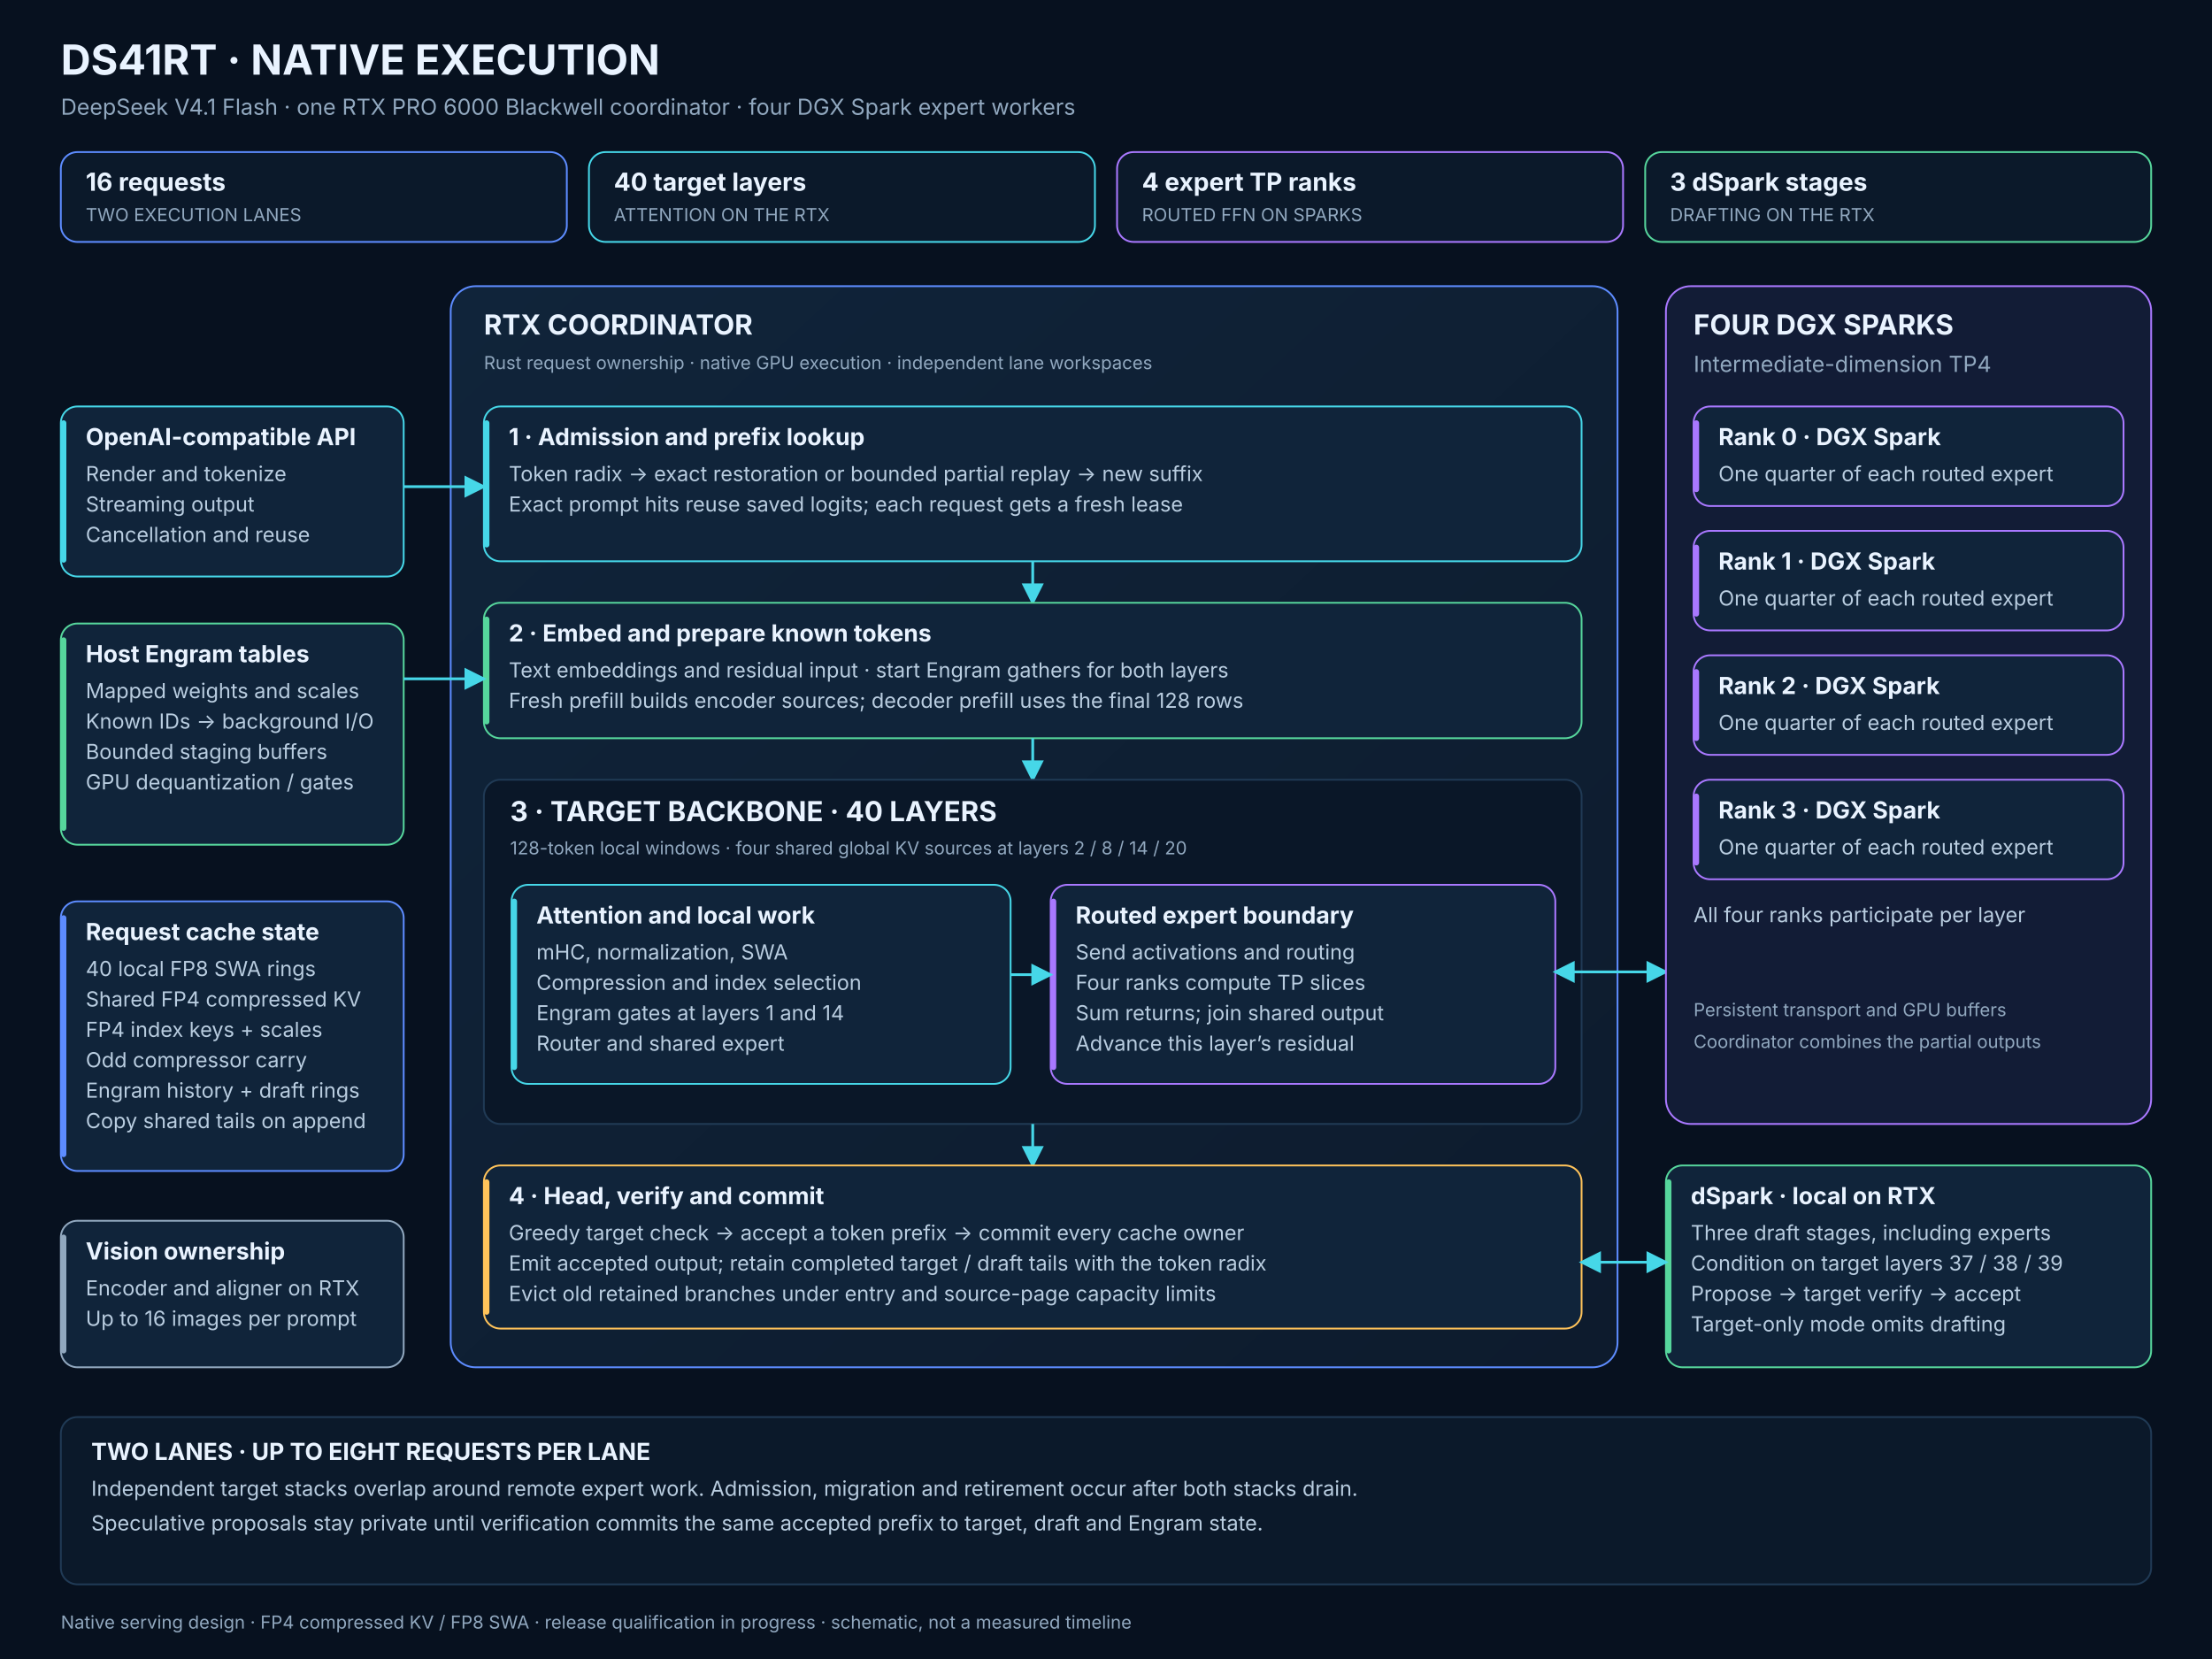
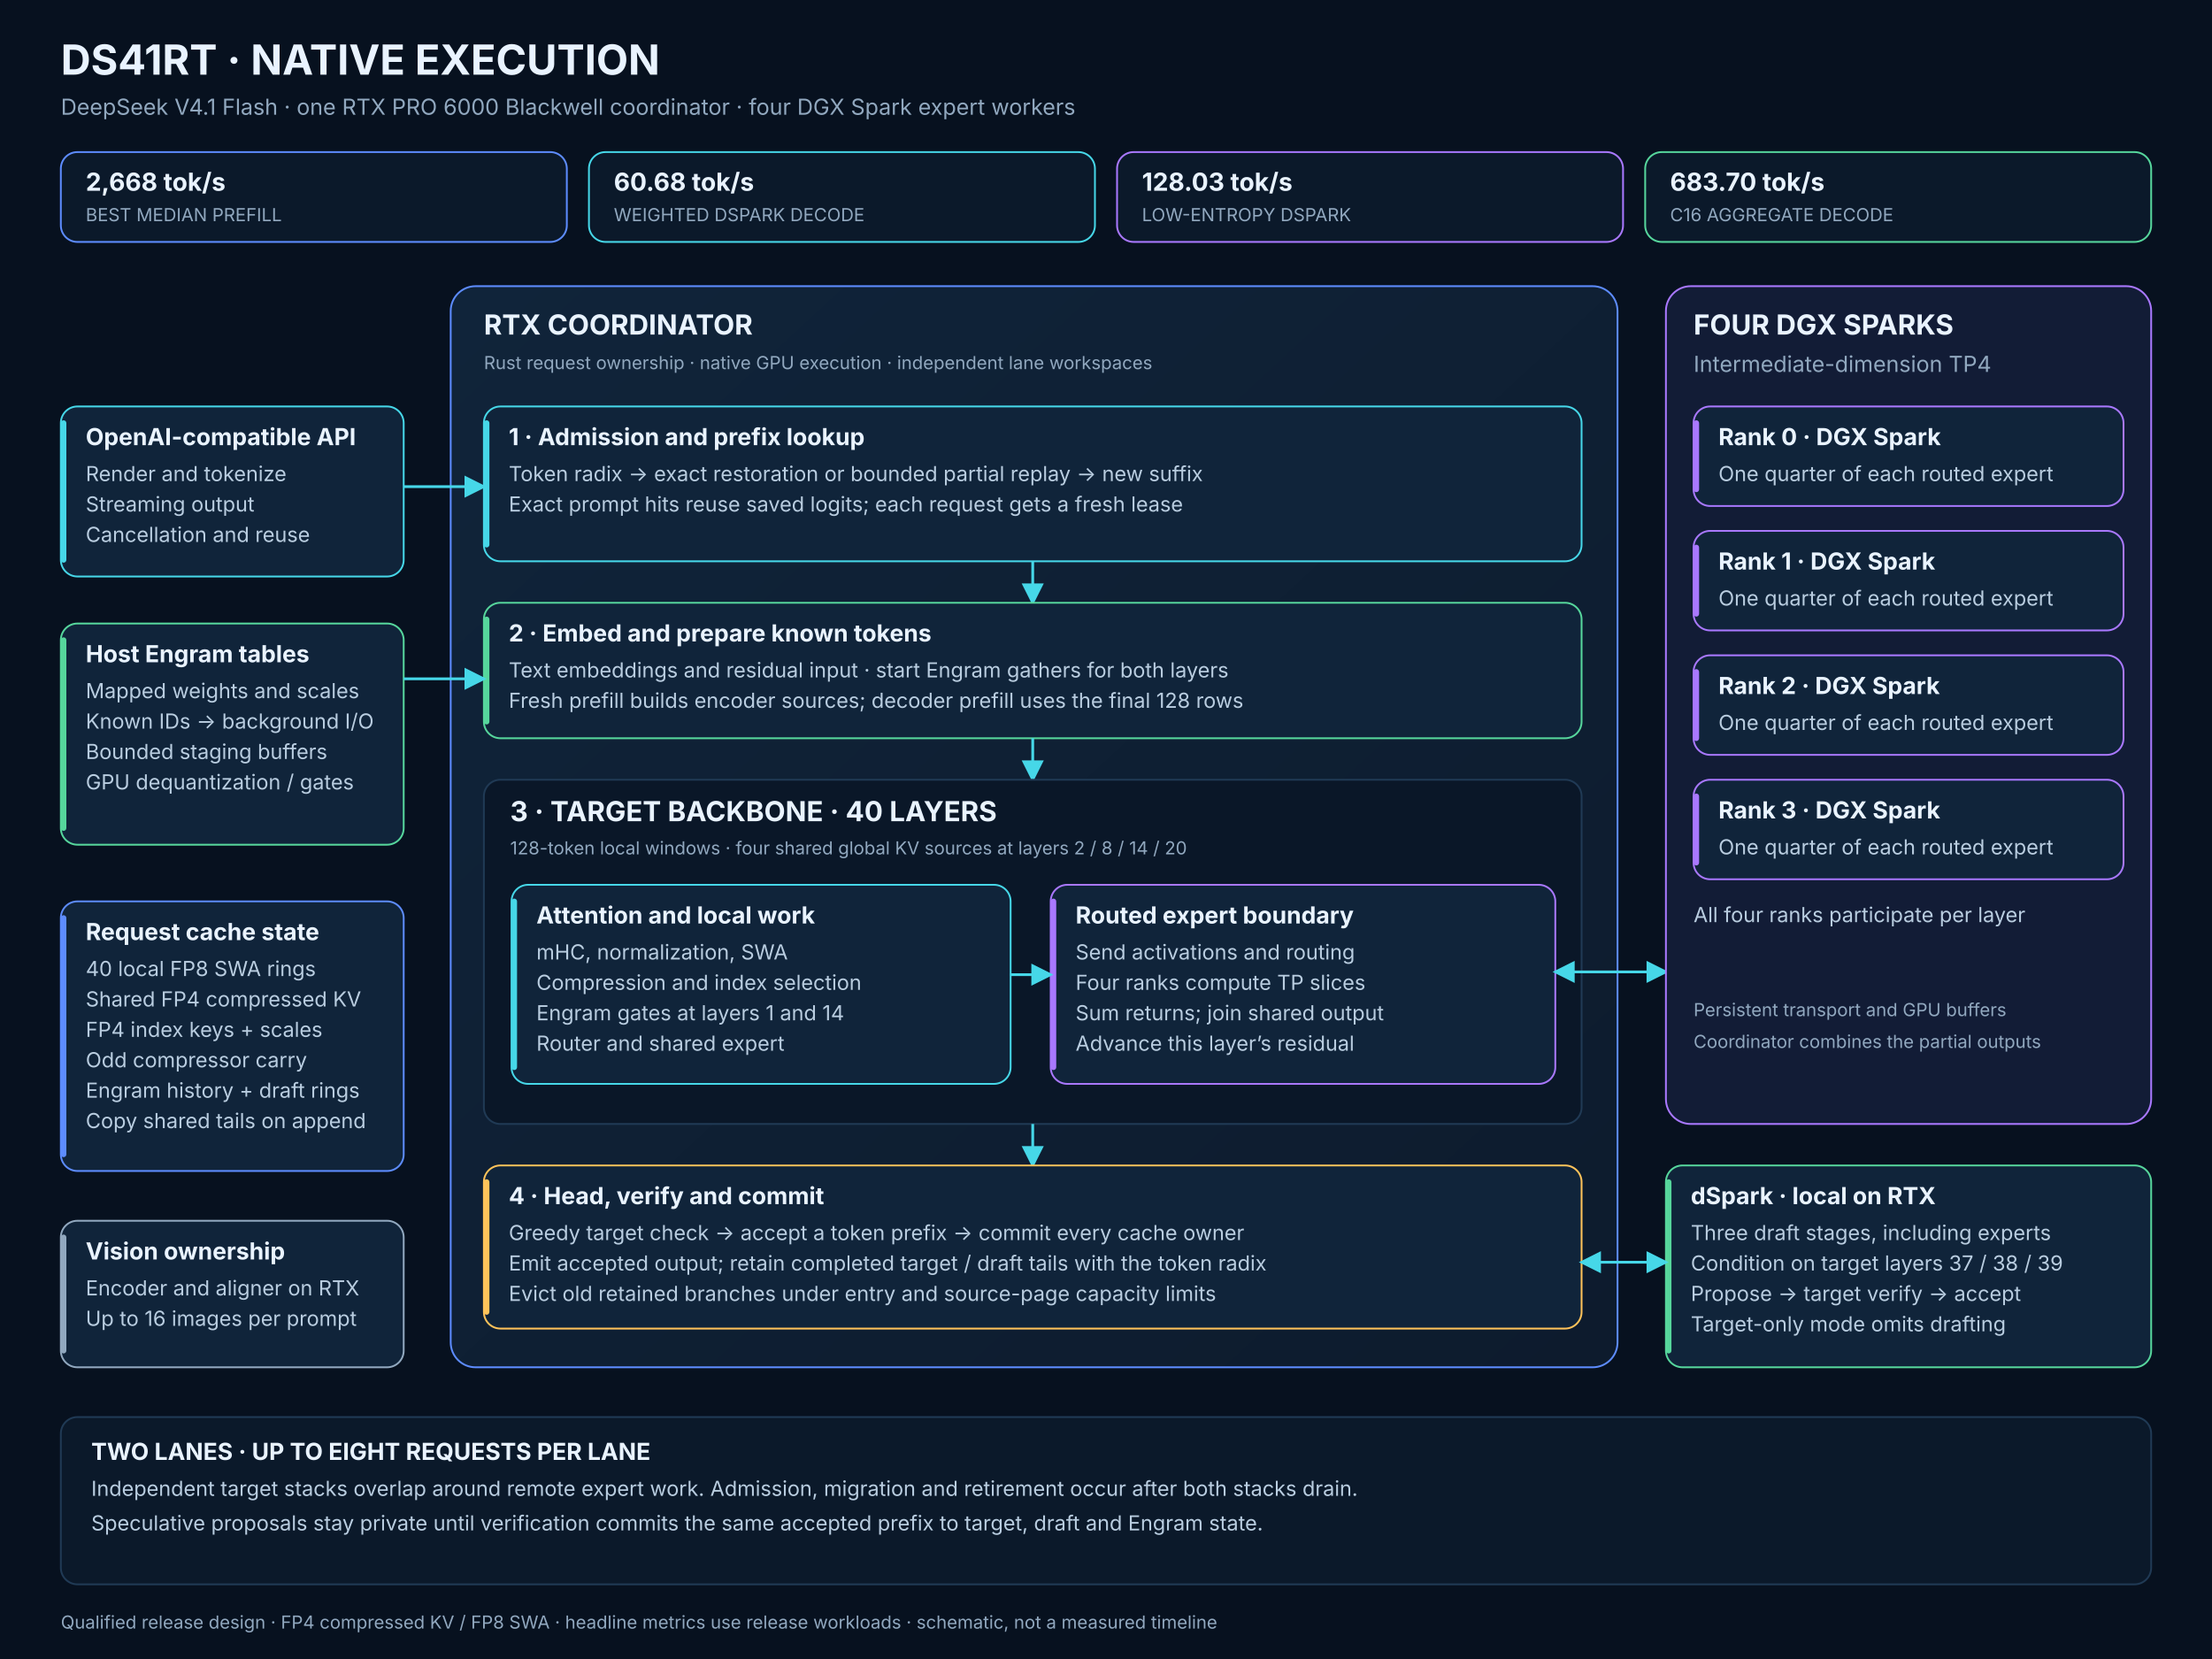
<svg xmlns="http://www.w3.org/2000/svg" width="1600" height="1200" viewBox="0 0 1600 1200" role="img" aria-labelledby="title desc">
  <defs>
    <linearGradient id="panel" x2="1" y2="1">
      <stop stop-color="#10243a" />
      <stop offset="1" stop-color="#0d1b2d" />
    </linearGradient>
    <marker id="arrow" markerWidth="8" markerHeight="8" refX="7" refY="4" orient="auto-start-reverse">
      <path d="M0 0 L8 4 L0 8 Z" fill="#46d7e8" />
    </marker>
    <style>
text{font-family:Inter,Segoe UI,Arial,sans-serif;fill:#b9cde0}
.title{font-size:30px;font-weight:700;fill:#e9f3ff}.sub{font-size:16px;fill:#91a8bf}
.section{font-size:20px;font-weight:700;fill:#e9f3ff}.label{font-size:17px;font-weight:700;fill:#e9f3ff}
.body{font-size:15px}.small{font-size:13px;fill:#91a8bf}.badge{font-size:18px;font-weight:700;fill:#e9f3ff}
</style>
  </defs>
  <rect width="1600" height="1200" fill="#07111f" />
  <text x="44" y="54" class="title" text-anchor="start">DS41RT · NATIVE EXECUTION</text>
  <text x="44" y="83" class="sub" text-anchor="start">DeepSeek V4.1 Flash · one RTX PRO 6000 Blackwell coordinator · four DGX Spark expert workers</text>
  <rect x="44" y="110" width="366" height="65" rx="12" fill="#0b192a" stroke="#5d8cff" stroke-width="1.3" />
-   <text x="62" y="138" class="badge" text-anchor="start">16 requests</text>
-   <text x="62" y="160" class="small" text-anchor="start">TWO EXECUTION LANES</text>
+   <text x="62" y="138" class="badge" text-anchor="start">2,668 tok/s</text>
+   <text x="62" y="160" class="small" text-anchor="start">BEST MEDIAN PREFILL</text>
  <rect x="426" y="110" width="366" height="65" rx="12" fill="#0b192a" stroke="#46d7e8" stroke-width="1.3" />
-   <text x="444" y="138" class="badge" text-anchor="start">40 target layers</text>
-   <text x="444" y="160" class="small" text-anchor="start">ATTENTION ON THE RTX</text>
+   <text x="444" y="138" class="badge" text-anchor="start">60.68 tok/s</text>
+   <text x="444" y="160" class="small" text-anchor="start">WEIGHTED DSPARK DECODE</text>
  <rect x="808" y="110" width="366" height="65" rx="12" fill="#0b192a" stroke="#a978ff" stroke-width="1.3" />
-   <text x="826" y="138" class="badge" text-anchor="start">4 expert TP ranks</text>
-   <text x="826" y="160" class="small" text-anchor="start">ROUTED FFN ON SPARKS</text>
+   <text x="826" y="138" class="badge" text-anchor="start">128.03 tok/s</text>
+   <text x="826" y="160" class="small" text-anchor="start">LOW-ENTROPY DSPARK</text>
  <rect x="1190" y="110" width="366" height="65" rx="12" fill="#0b192a" stroke="#56d69c" stroke-width="1.3" />
-   <text x="1208" y="138" class="badge" text-anchor="start">3 dSpark stages</text>
-   <text x="1208" y="160" class="small" text-anchor="start">DRAFTING ON THE RTX</text>
+   <text x="1208" y="138" class="badge" text-anchor="start">683.70 tok/s</text>
+   <text x="1208" y="160" class="small" text-anchor="start">C16 AGGREGATE DECODE</text>
  <rect x="326" y="207" width="844" height="782" rx="18" fill="url(#panel)" stroke="#5d8cff" stroke-width="1.3" />
  <text x="350" y="242" class="section" text-anchor="start">RTX COORDINATOR</text>
  <text x="350" y="267" class="small" text-anchor="start">Rust request ownership · native GPU execution · independent lane workspaces</text>
  <rect x="44" y="294" width="248" height="123" rx="12" fill="#10243a" stroke="#46d7e8" stroke-width="1.3" />
  <rect x="44" y="304" width="4" height="103" rx="2" fill="#46d7e8" />
  <text x="62" y="322" class="label" text-anchor="start">OpenAI-compatible API</text>
  <text x="62" y="348" class="body" text-anchor="start">Render and tokenize</text>
  <text x="62" y="370" class="body" text-anchor="start">Streaming output</text>
  <text x="62" y="392" class="body" text-anchor="start">Cancellation and reuse</text>
  <path d="M292 352 H350" fill="none" stroke="#46d7e8" stroke-width="2" marker-end="url(#arrow)" />
  <rect x="350" y="294" width="794" height="112" rx="12" fill="#10243a" stroke="#46d7e8" stroke-width="1.3" />
  <rect x="350" y="304" width="4" height="92" rx="2" fill="#46d7e8" />
  <text x="368" y="322" class="label" text-anchor="start">1 · Admission and prefix lookup</text>
  <text x="368" y="348" class="body" text-anchor="start">Token radix → exact restoration or bounded partial replay → new suffix</text>
  <text x="368" y="370" class="body" text-anchor="start">Exact prompt hits reuse saved logits; each request gets a fresh lease</text>
  <path d="M747 406 V436" fill="none" stroke="#46d7e8" stroke-width="2" marker-end="url(#arrow)" />
  <rect x="350" y="436" width="794" height="98" rx="12" fill="#10243a" stroke="#56d69c" stroke-width="1.3" />
  <rect x="350" y="446" width="4" height="78" rx="2" fill="#56d69c" />
  <text x="368" y="464" class="label" text-anchor="start">2 · Embed and prepare known tokens</text>
  <text x="368" y="490" class="body" text-anchor="start">Text embeddings and residual input · start Engram gathers for both layers</text>
  <text x="368" y="512" class="body" text-anchor="start">Fresh prefill builds encoder sources; decoder prefill uses the final 128 rows</text>
  <path d="M747 534 V564" fill="none" stroke="#46d7e8" stroke-width="2" marker-end="url(#arrow)" />
  <rect x="350" y="564" width="794" height="249" rx="12" fill="#0a1728" stroke="#203a55" stroke-width="1.3" />
  <text x="369" y="594" class="section" text-anchor="start">3 · TARGET BACKBONE · 40 LAYERS</text>
  <text x="369" y="618" class="small" text-anchor="start">128-token local windows · four shared global KV sources at layers 2 / 8 / 14 / 20</text>
  <rect x="370" y="640" width="361" height="144" rx="12" fill="#10243a" stroke="#46d7e8" stroke-width="1.3" />
  <rect x="370" y="650" width="4" height="124" rx="2" fill="#46d7e8" />
  <text x="388" y="668" class="label" text-anchor="start">Attention and local work</text>
  <text x="388" y="694" class="body" text-anchor="start">mHC, normalization, SWA</text>
  <text x="388" y="716" class="body" text-anchor="start">Compression and index selection</text>
  <text x="388" y="738" class="body" text-anchor="start">Engram gates at layers 1 and 14</text>
  <text x="388" y="760" class="body" text-anchor="start">Router and shared expert</text>
  <rect x="760" y="640" width="365" height="144" rx="12" fill="#10243a" stroke="#a978ff" stroke-width="1.3" />
  <rect x="760" y="650" width="4" height="124" rx="2" fill="#a978ff" />
  <text x="778" y="668" class="label" text-anchor="start">Routed expert boundary</text>
  <text x="778" y="694" class="body" text-anchor="start">Send activations and routing</text>
  <text x="778" y="716" class="body" text-anchor="start">Four ranks compute TP slices</text>
  <text x="778" y="738" class="body" text-anchor="start">Sum returns; join shared output</text>
  <text x="778" y="760" class="body" text-anchor="start">Advance this layer’s residual</text>
  <path d="M731 705 H760" fill="none" stroke="#46d7e8" stroke-width="2" marker-end="url(#arrow)" />
  <path d="M1125 703 H1205" fill="none" stroke="#46d7e8" stroke-width="2" marker-end="url(#arrow)" marker-start="url(#arrow)" />
  <path d="M747 813 V843" fill="none" stroke="#46d7e8" stroke-width="2" marker-end="url(#arrow)" />
  <rect x="350" y="843" width="794" height="118" rx="12" fill="#10243a" stroke="#ffc35a" stroke-width="1.3" />
  <rect x="350" y="853" width="4" height="98" rx="2" fill="#ffc35a" />
  <text x="368" y="871" class="label" text-anchor="start">4 · Head, verify and commit</text>
  <text x="368" y="897" class="body" text-anchor="start">Greedy target check → accept a token prefix → commit every cache owner</text>
  <text x="368" y="919" class="body" text-anchor="start">Emit accepted output; retain completed target / draft tails with the token radix</text>
  <text x="368" y="941" class="body" text-anchor="start">Evict old retained branches under entry and source-page capacity limits</text>
  <rect x="44" y="451" width="248" height="160" rx="12" fill="#10243a" stroke="#56d69c" stroke-width="1.3" />
  <rect x="44" y="461" width="4" height="140" rx="2" fill="#56d69c" />
  <text x="62" y="479" class="label" text-anchor="start">Host Engram tables</text>
  <text x="62" y="505" class="body" text-anchor="start">Mapped weights and scales</text>
  <text x="62" y="527" class="body" text-anchor="start">Known IDs → background I/O</text>
  <text x="62" y="549" class="body" text-anchor="start">Bounded staging buffers</text>
  <text x="62" y="571" class="body" text-anchor="start">GPU dequantization / gates</text>
  <path d="M292 491 H350" fill="none" stroke="#46d7e8" stroke-width="2" marker-end="url(#arrow)" />
  <rect x="44" y="652" width="248" height="195" rx="12" fill="#10243a" stroke="#5d8cff" stroke-width="1.3" />
  <rect x="44" y="662" width="4" height="175" rx="2" fill="#5d8cff" />
  <text x="62" y="680" class="label" text-anchor="start">Request cache state</text>
  <text x="62" y="706" class="body" text-anchor="start">40 local FP8 SWA rings</text>
  <text x="62" y="728" class="body" text-anchor="start">Shared FP4 compressed KV</text>
  <text x="62" y="750" class="body" text-anchor="start">FP4 index keys + scales</text>
  <text x="62" y="772" class="body" text-anchor="start">Odd compressor carry</text>
  <text x="62" y="794" class="body" text-anchor="start">Engram history + draft rings</text>
  <text x="62" y="816" class="body" text-anchor="start">Copy shared tails on append</text>
  <rect x="44" y="883" width="248" height="106" rx="12" fill="#10243a" stroke="#91a8bf" stroke-width="1.3" />
  <rect x="44" y="893" width="4" height="86" rx="2" fill="#91a8bf" />
  <text x="62" y="911" class="label" text-anchor="start">Vision ownership</text>
  <text x="62" y="937" class="body" text-anchor="start">Encoder and aligner on RTX</text>
  <text x="62" y="959" class="body" text-anchor="start">Up to 16 images per prompt</text>
  <rect x="1205" y="207" width="351" height="606" rx="18" fill="#121c36" stroke="#a978ff" stroke-width="1.3" />
  <text x="1225" y="242" class="section" text-anchor="start">FOUR DGX SPARKS</text>
  <text x="1225" y="269" class="sub" text-anchor="start">Intermediate-dimension TP4</text>
  <rect x="1225" y="294" width="311" height="72" rx="12" fill="#10243a" stroke="#a978ff" stroke-width="1.3" />
  <rect x="1225" y="304" width="4" height="52" rx="2" fill="#a978ff" />
  <text x="1243" y="322" class="label" text-anchor="start">Rank 0 · DGX Spark</text>
  <text x="1243" y="348" class="body" text-anchor="start">One quarter of each routed expert</text>
  <rect x="1225" y="384" width="311" height="72" rx="12" fill="#10243a" stroke="#a978ff" stroke-width="1.3" />
  <rect x="1225" y="394" width="4" height="52" rx="2" fill="#a978ff" />
  <text x="1243" y="412" class="label" text-anchor="start">Rank 1 · DGX Spark</text>
  <text x="1243" y="438" class="body" text-anchor="start">One quarter of each routed expert</text>
  <rect x="1225" y="474" width="311" height="72" rx="12" fill="#10243a" stroke="#a978ff" stroke-width="1.3" />
  <rect x="1225" y="484" width="4" height="52" rx="2" fill="#a978ff" />
  <text x="1243" y="502" class="label" text-anchor="start">Rank 2 · DGX Spark</text>
  <text x="1243" y="528" class="body" text-anchor="start">One quarter of each routed expert</text>
  <rect x="1225" y="564" width="311" height="72" rx="12" fill="#10243a" stroke="#a978ff" stroke-width="1.3" />
  <rect x="1225" y="574" width="4" height="52" rx="2" fill="#a978ff" />
  <text x="1243" y="592" class="label" text-anchor="start">Rank 3 · DGX Spark</text>
  <text x="1243" y="618" class="body" text-anchor="start">One quarter of each routed expert</text>
  <text x="1225" y="667" class="body" text-anchor="start">All four ranks participate per layer</text>
  <text x="1225" y="735" class="small" text-anchor="start">Persistent transport and GPU buffers</text>
  <text x="1225" y="758" class="small" text-anchor="start">Coordinator combines the partial outputs</text>
  <rect x="1205" y="843" width="351" height="146" rx="12" fill="#10243a" stroke="#56d69c" stroke-width="1.3" />
  <rect x="1205" y="853" width="4" height="126" rx="2" fill="#56d69c" />
  <text x="1223" y="871" class="label" text-anchor="start">dSpark · local on RTX</text>
  <text x="1223" y="897" class="body" text-anchor="start">Three draft stages, including experts</text>
  <text x="1223" y="919" class="body" text-anchor="start">Condition on target layers 37 / 38 / 39</text>
  <text x="1223" y="941" class="body" text-anchor="start">Propose → target verify → accept</text>
  <text x="1223" y="963" class="body" text-anchor="start">Target-only mode omits drafting</text>
  <path d="M1205 913 H1144" fill="none" stroke="#46d7e8" stroke-width="2" marker-end="url(#arrow)" marker-start="url(#arrow)" />
  <rect x="44" y="1025" width="1512" height="121" rx="12" fill="#0b192a" stroke="#203a55" stroke-width="1.3" />
  <text x="66" y="1056" class="label" text-anchor="start">TWO LANES · UP TO EIGHT REQUESTS PER LANE</text>
  <text x="66" y="1082" class="body" text-anchor="start">Independent target stacks overlap around remote expert work. Admission, migration and retirement occur after both stacks drain.</text>
  <text x="66" y="1107" class="body" text-anchor="start">Speculative proposals stay private until verification commits the same accepted prefix to target, draft and Engram state.</text>
-   <text x="44" y="1178" class="small" text-anchor="start">Native serving design · FP4 compressed KV / FP8 SWA · release qualification in progress · schematic, not a measured timeline</text>
+   <text x="44" y="1178" class="small" text-anchor="start">Qualified release design · FP4 compressed KV / FP8 SWA · headline metrics use release workloads · schematic, not a measured timeline</text>
</svg>
